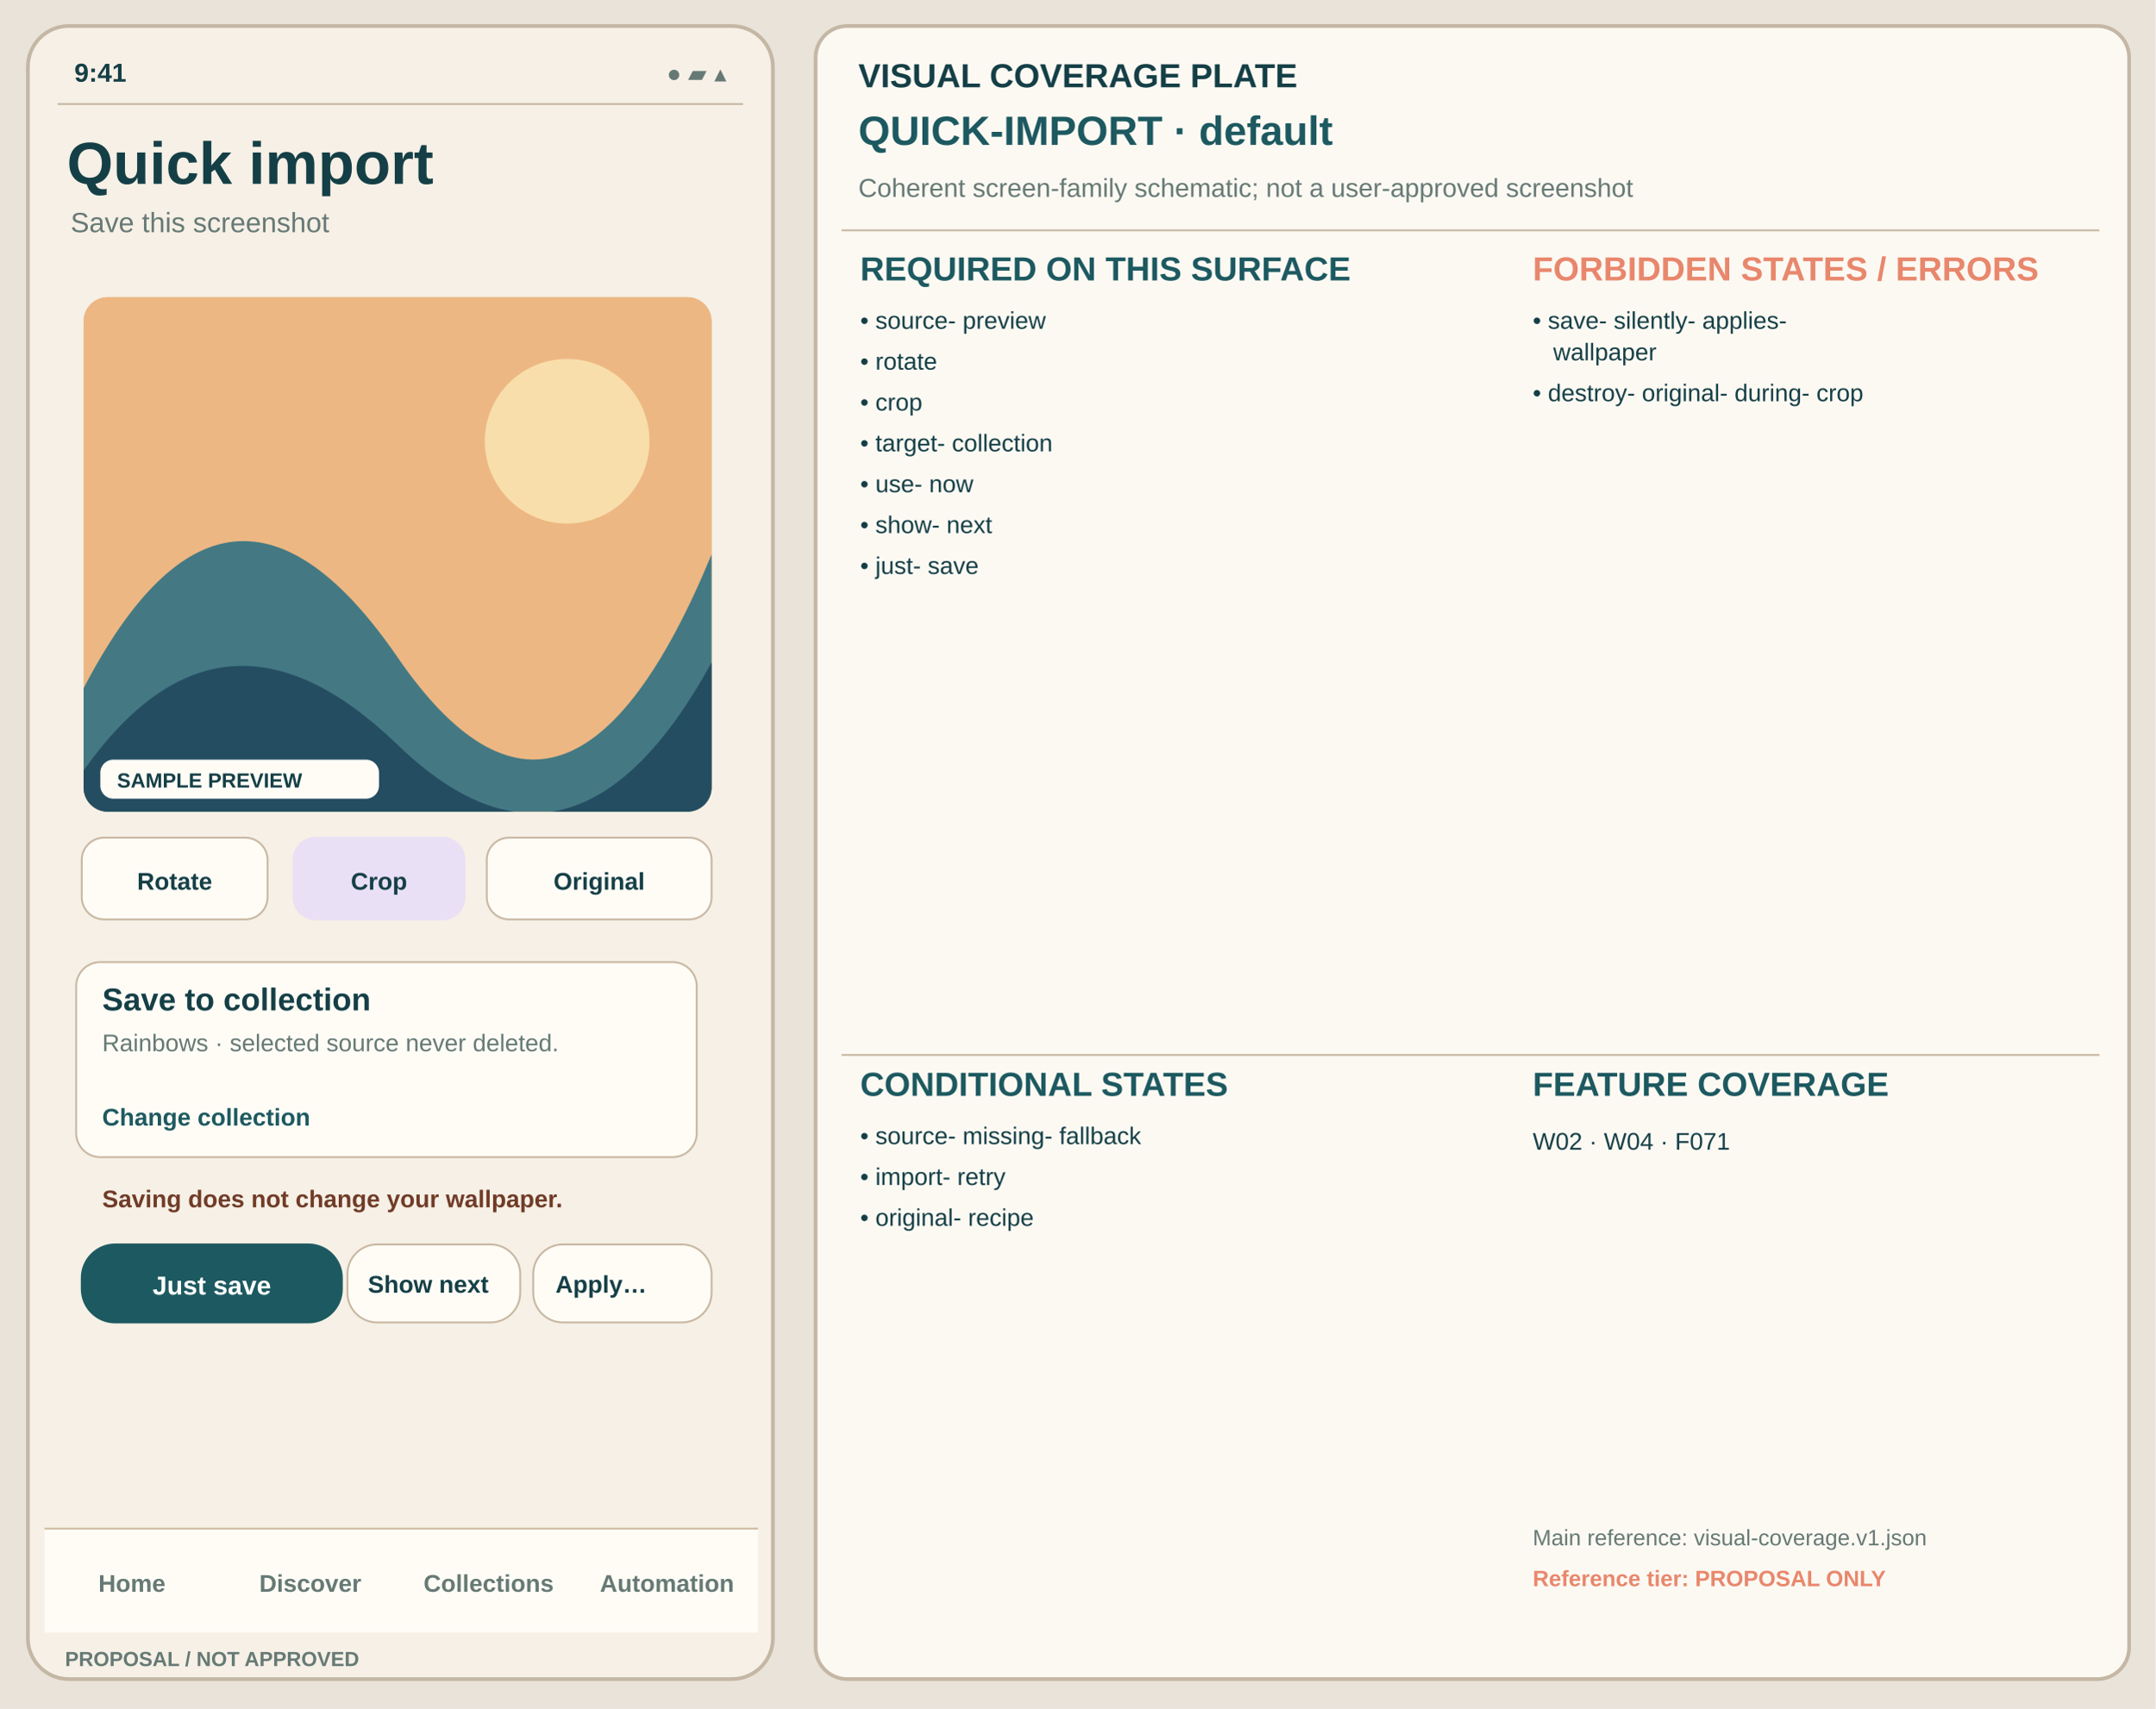
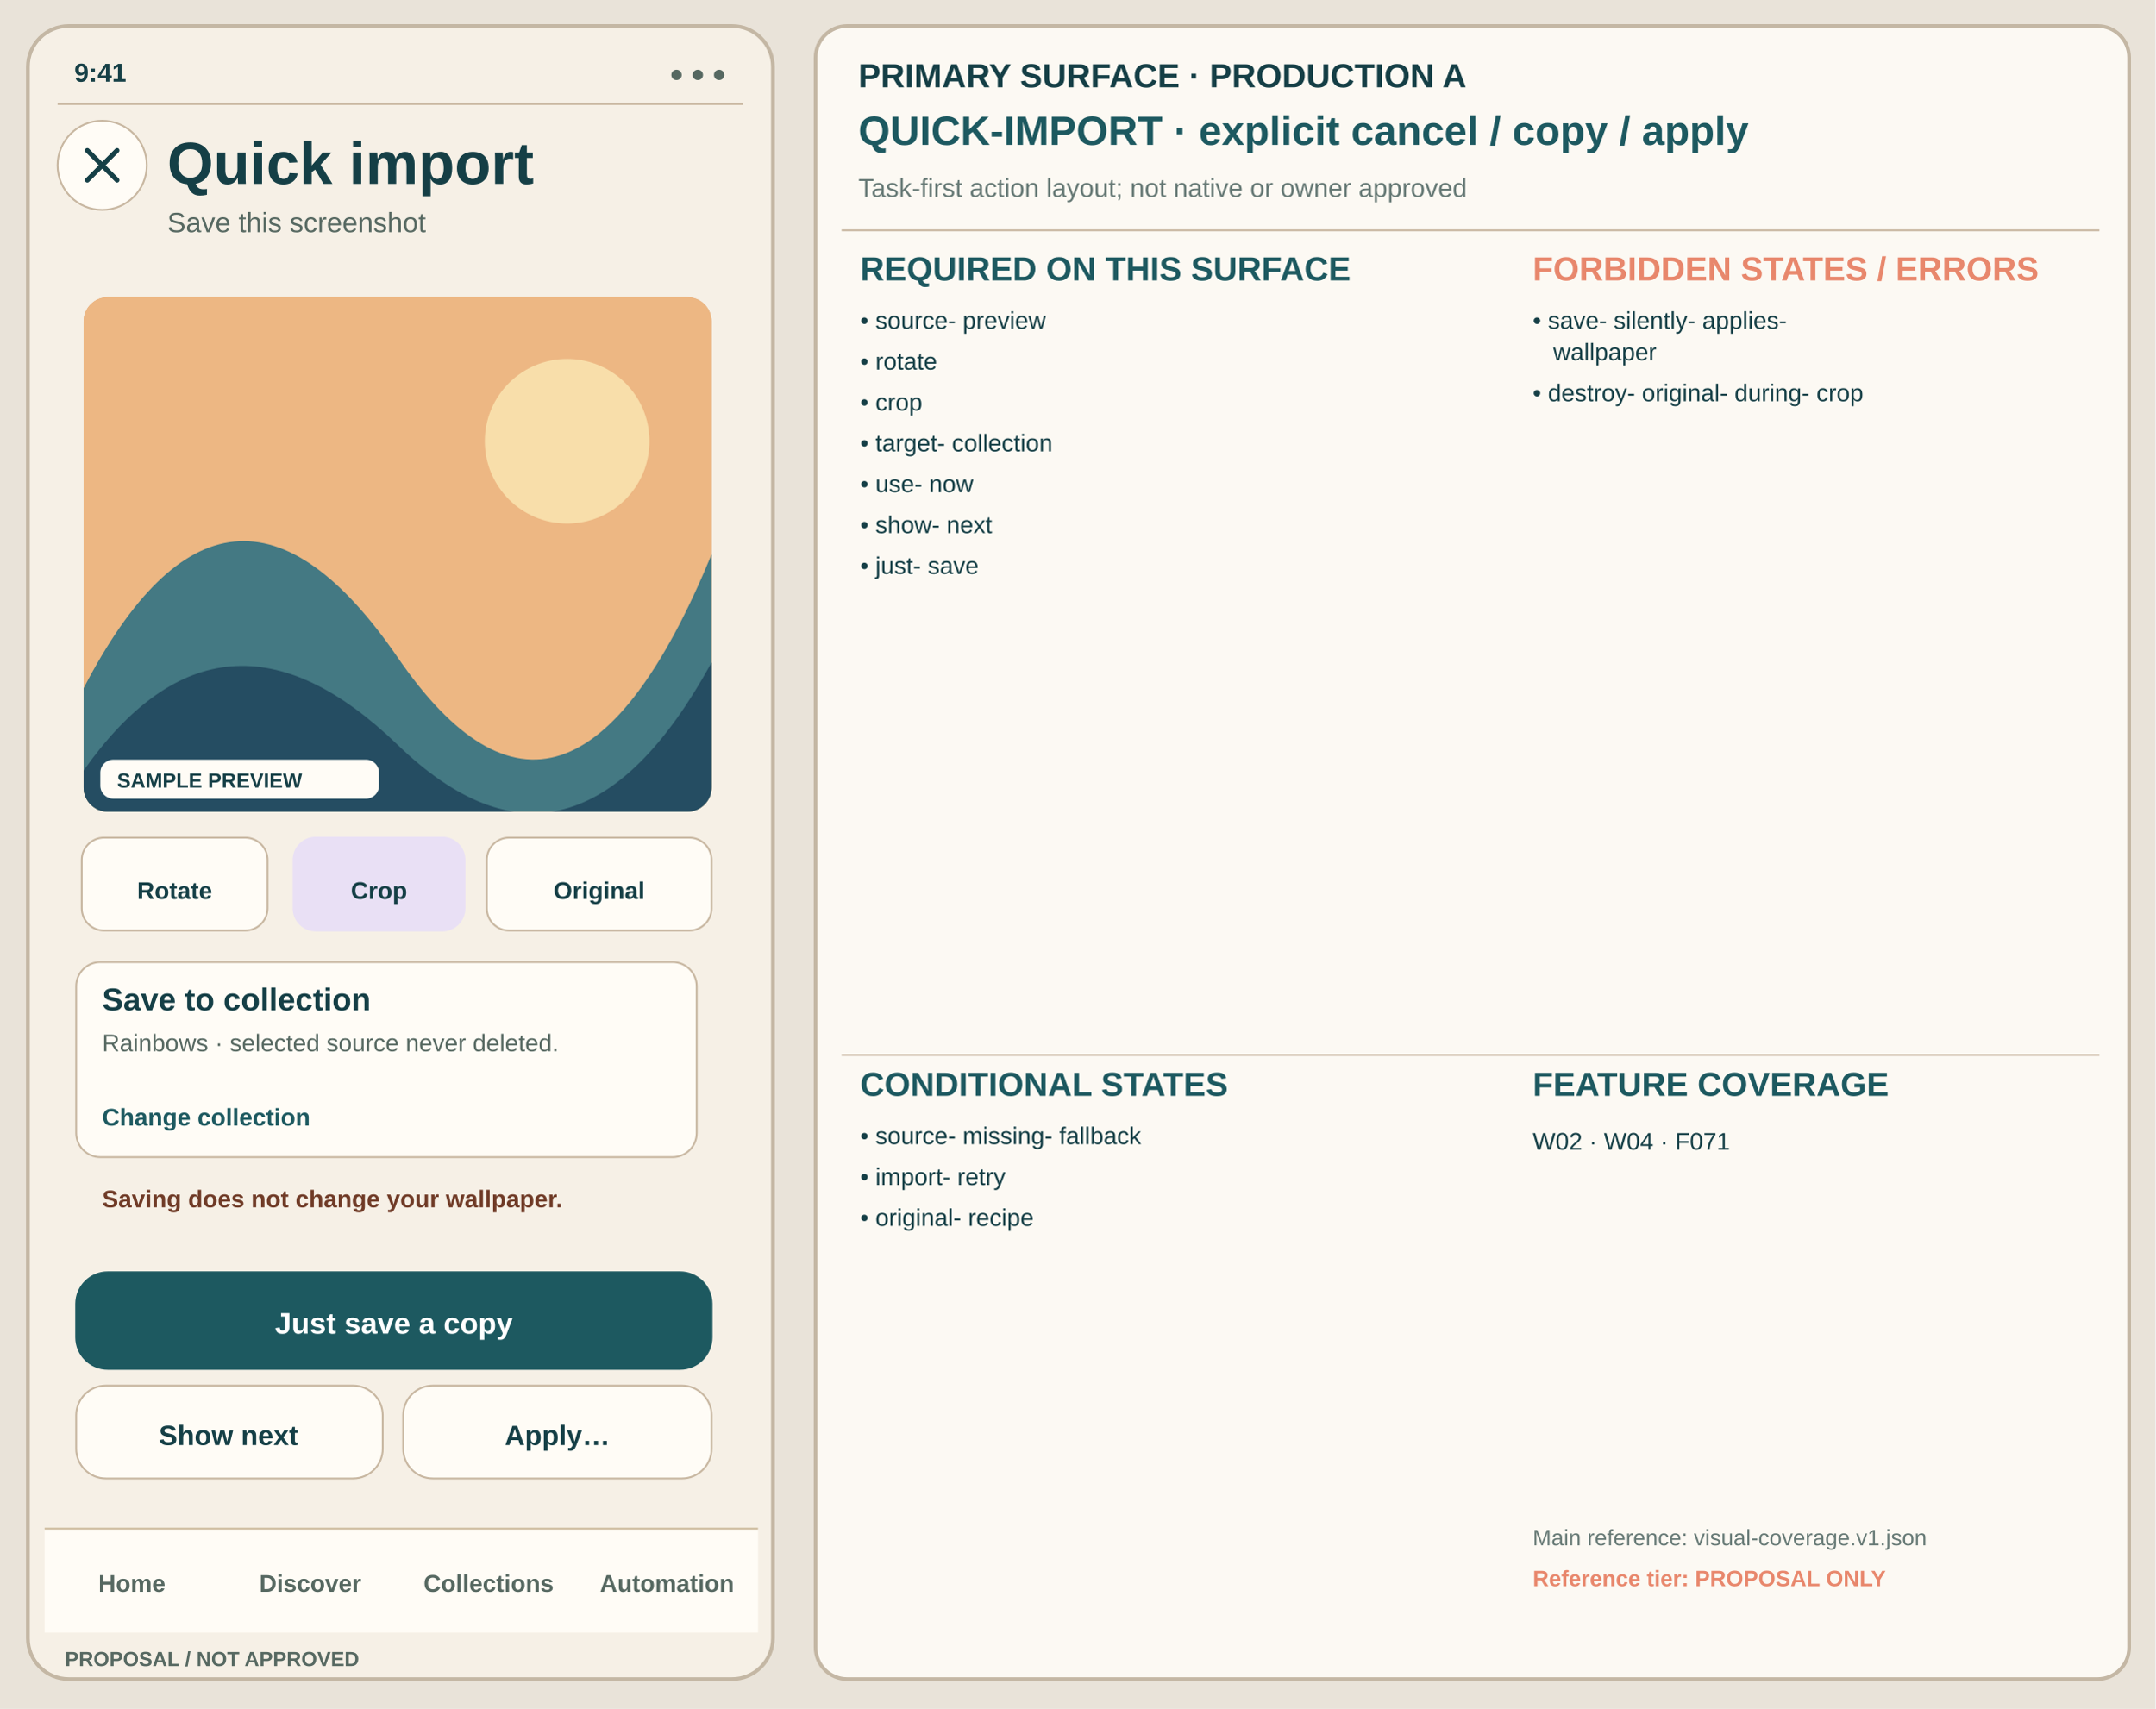
<svg xmlns="http://www.w3.org/2000/svg" width="1160" height="920" viewBox="0 0 1160 920" role="img" aria-label="Proposed Glimpse quick-import annotated layout, default state, not yet approved">
  <rect width="1160" height="920" fill="#E9E3D9" />
  <rect x="15" y="14" width="401" height="890" rx="22" fill="#F6F0E6" stroke="#C4B7A4" stroke-width="2" />
  <text x="40" y="44" fill="#153F46" font-family="Arial,Helvetica,sans-serif" font-size="14" font-weight="650" text-anchor="start">9:41</text>
-   <text x="391" y="44" fill="#667975" font-family="Arial,Helvetica,sans-serif" font-size="13" font-weight="400" text-anchor="end">● ▰ ▴</text>
+   <text x="391" y="44" fill="#566861" font-family="Arial,Helvetica,sans-serif" font-size="13" font-weight="400" text-anchor="end">●  ●  ●</text>
  <path d="M31 56 L400 56" stroke="#C8B7A1" stroke-width="1" fill="none" />
-   <text x="36" y="99" fill="#153F46" font-family="Arial,Helvetica,sans-serif" font-size="32" font-weight="700" text-anchor="start">Quick import</text>
-   <text x="38" y="125" fill="#667975" font-family="Arial,Helvetica,sans-serif" font-size="15" font-weight="400" text-anchor="start">Save this screenshot</text>
+   <rect x="31" y="65" width="48" height="48" rx="24" fill="#FFFCF6" stroke="#C8B7A1" stroke-width="1" />
+   <path d="M47 81 L63 97 M63 81 L47 97" stroke="#153F46" stroke-width="2.6" stroke-linecap="round" fill="none" />
+   <text x="90" y="99" fill="#153F46" font-family="Arial,Helvetica,sans-serif" font-size="32" font-weight="700" text-anchor="start">Quick import</text>
+   <text x="90" y="125" fill="#566861" font-family="Arial,Helvetica,sans-serif" font-size="15" font-weight="400" text-anchor="start">Save this screenshot</text>
  <rect x="45" y="160" width="338" height="277" rx="13" fill="#DFB087" stroke="none" stroke-width="1" />
  <clipPath id="photo-45-160">
    <rect x="45" y="160" width="338" height="277" rx="13" />
  </clipPath>
  <g clip-path="url(#photo-45-160)">
    <rect x="45" y="160" width="338" height="277" fill="#EDB783" />
    <circle cx="305.26" cy="237.56" r="44.32" fill="#F8DEAA" />
    <path d="M45 370.52 Q122.74 220.94 214 353.9 T383 298.5 L383 437 H45Z" fill="#447983" />
    <path d="M45 414.84 Q119.36 309.58 214 400.99 T383 356.67 L383 437 H45Z" fill="#254D62" />
  </g>
  <rect x="54" y="409" width="150" height="21" rx="7" fill="#FFFCF6" stroke="none" stroke-width="1" />
  <text x="63" y="424" fill="#153F46" font-family="Arial,Helvetica,sans-serif" font-size="11" font-weight="600" text-anchor="start">SAMPLE PREVIEW</text>
-   <rect x="44" y="451" width="100" height="44" rx="12" fill="#FFFCF6" stroke="#C8B7A1" stroke-width="1" />
-   <text x="94" y="479" fill="#153F46" font-family="Arial,Helvetica,sans-serif" font-size="13" font-weight="600" text-anchor="middle">Rotate</text>
-   <rect x="158" y="451" width="92" height="44" rx="12" fill="#E9E0F5" stroke="#E9E0F5" stroke-width="1" />
-   <text x="204" y="479" fill="#153F46" font-family="Arial,Helvetica,sans-serif" font-size="13" font-weight="600" text-anchor="middle">Crop</text>
-   <rect x="262" y="451" width="121" height="44" rx="12" fill="#FFFCF6" stroke="#C8B7A1" stroke-width="1" />
-   <text x="322.5" y="479" fill="#153F46" font-family="Arial,Helvetica,sans-serif" font-size="13" font-weight="600" text-anchor="middle">Original</text>
+   <rect x="44" y="451" width="100" height="50" rx="12" fill="#FFFCF6" stroke="#C8B7A1" stroke-width="1" />
+   <text x="94" y="484" fill="#153F46" font-family="Arial,Helvetica,sans-serif" font-size="13" font-weight="600" text-anchor="middle">Rotate</text>
+   <rect x="158" y="451" width="92" height="50" rx="12" fill="#E9E0F5" stroke="#E9E0F5" stroke-width="1" />
+   <text x="204" y="484" fill="#153F46" font-family="Arial,Helvetica,sans-serif" font-size="13" font-weight="600" text-anchor="middle">Crop</text>
+   <rect x="262" y="451" width="121" height="50" rx="12" fill="#FFFCF6" stroke="#C8B7A1" stroke-width="1" />
+   <text x="322.5" y="484" fill="#153F46" font-family="Arial,Helvetica,sans-serif" font-size="13" font-weight="600" text-anchor="middle">Original</text>
  <rect x="41" y="518" width="334" height="105" rx="13" fill="#FFFCF6" stroke="#C8B7A1" stroke-width="1" />
  <text x="55" y="544" fill="#153F46" font-family="Arial,Helvetica,sans-serif" font-size="17" font-weight="650" text-anchor="start">Save to collection</text>
-   <text x="55" y="566" fill="#667975" font-family="Arial,Helvetica,sans-serif" font-size="13" font-weight="400" text-anchor="start">Rainbows · selected source never deleted.</text>
+   <text x="55" y="566" fill="#566861" font-family="Arial,Helvetica,sans-serif" font-size="13" font-weight="400" text-anchor="start">Rainbows · selected source never deleted.</text>
  <text x="55" y="606" fill="#1D5960" font-family="Arial,Helvetica,sans-serif" font-size="13" font-weight="650" text-anchor="start">Change collection</text>
  <text x="55" y="650" fill="#703B27" font-family="Arial,Helvetica,sans-serif" font-size="13" font-weight="600">Saving does not change your wallpaper.</text>
-   <rect x="44" y="670" width="140" height="42" rx="18" fill="#1D5960" stroke="#1D5960" stroke-width="1" />
-   <text x="114" y="697" fill="#FFFFFF" font-family="Arial,Helvetica,sans-serif" font-size="14" font-weight="650" text-anchor="middle">Just save</text>
-   <rect x="187" y="670" width="93" height="42" rx="16" fill="#FFFCF6" stroke="#C8B7A1" />
-   <rect x="287" y="670" width="96" height="42" rx="16" fill="#FFFCF6" stroke="#C8B7A1" />
-   <text x="198" y="696" fill="#153F46" font-family="Arial,Helvetica,sans-serif" font-size="13" font-weight="650">Show next</text>
-   <text x="299" y="696" fill="#153F46" font-family="Arial,Helvetica,sans-serif" font-size="13" font-weight="650">Apply…</text>
+   <rect x="41" y="685" width="342" height="52" rx="17" fill="#1D5960" stroke="#1D5960" stroke-width="1" />
+   <text x="212" y="718" fill="#FFFFFF" font-family="Arial,Helvetica,sans-serif" font-size="16" font-weight="700" text-anchor="middle">Just save a copy</text>
+   <rect x="41" y="746" width="165" height="50" rx="16" fill="#FFFCF6" stroke="#C8B7A1" stroke-width="1" />
+   <rect x="217" y="746" width="166" height="50" rx="16" fill="#FFFCF6" stroke="#C8B7A1" stroke-width="1" />
+   <text x="123" y="778" fill="#153F46" font-family="Arial,Helvetica,sans-serif" font-size="15" font-weight="700" text-anchor="middle">Show next</text>
+   <text x="300" y="778" fill="#153F46" font-family="Arial,Helvetica,sans-serif" font-size="15" font-weight="700" text-anchor="middle">Apply…</text>
  <rect x="24" y="823" width="384" height="56" rx="0" fill="#FFFCF6" stroke="none" stroke-width="1" />
  <path d="M24 823 L408 823" stroke="#CEBC9F" stroke-width="1" fill="none" />
-   <text x="71" y="857" fill="#667975" font-family="Arial,Helvetica,sans-serif" font-size="13" font-weight="600" text-anchor="middle">Home</text>
-   <text x="167" y="857" fill="#667975" font-family="Arial,Helvetica,sans-serif" font-size="13" font-weight="600" text-anchor="middle">Discover</text>
-   <text x="263" y="857" fill="#667975" font-family="Arial,Helvetica,sans-serif" font-size="13" font-weight="600" text-anchor="middle">Collections</text>
-   <text x="359" y="857" fill="#667975" font-family="Arial,Helvetica,sans-serif" font-size="13" font-weight="600" text-anchor="middle">Automation</text>
-   <text x="35" y="897" fill="#667975" font-family="Arial,Helvetica,sans-serif" font-size="11" font-weight="650" text-anchor="start">PROPOSAL / NOT APPROVED</text>
+   <text x="71" y="857" fill="#566861" font-family="Arial,Helvetica,sans-serif" font-size="13" font-weight="600" text-anchor="middle">Home</text>
+   <text x="167" y="857" fill="#566861" font-family="Arial,Helvetica,sans-serif" font-size="13" font-weight="600" text-anchor="middle">Discover</text>
+   <text x="263" y="857" fill="#566861" font-family="Arial,Helvetica,sans-serif" font-size="13" font-weight="600" text-anchor="middle">Collections</text>
+   <text x="359" y="857" fill="#566861" font-family="Arial,Helvetica,sans-serif" font-size="13" font-weight="600" text-anchor="middle">Automation</text>
+   <text x="35" y="897" fill="#566861" font-family="Arial,Helvetica,sans-serif" font-size="11" font-weight="650" text-anchor="start">PROPOSAL / NOT APPROVED</text>
  <rect x="439" y="14" width="707" height="890" rx="17" fill="#FCF9F3" stroke="#C4B7A4" stroke-width="2" />
-   <text x="462" y="47" fill="#153F46" font-family="Arial,Helvetica,sans-serif" font-size="18" font-weight="700" text-anchor="start">VISUAL COVERAGE PLATE</text>
-   <text x="462" y="78" fill="#1D5960" font-family="Arial,Helvetica,sans-serif" font-size="22" font-weight="700" text-anchor="start">QUICK-IMPORT · default</text>
-   <text x="462" y="106" fill="#667975" font-family="Arial,Helvetica,sans-serif" font-size="14" font-weight="400" text-anchor="start">Coherent screen-family schematic; not a user-approved screenshot</text>
+   <text x="462" y="47" fill="#153F46" font-family="Arial,Helvetica,sans-serif" font-size="18" font-weight="700" text-anchor="start">PRIMARY SURFACE · PRODUCTION A</text>
+   <text x="462" y="78" fill="#1D5960" font-family="Arial,Helvetica,sans-serif" font-size="22" font-weight="700" text-anchor="start">QUICK-IMPORT · explicit cancel / copy / apply</text>
+   <text x="462" y="106" fill="#667975" font-family="Arial,Helvetica,sans-serif" font-size="14" font-weight="400" text-anchor="start">Task-first action layout; not native or owner approved</text>
  <path d="M453 124 L1130 124" stroke="#C8B7A1" stroke-width="1" fill="none" />
  <text x="463" y="151" fill="#1D5960" font-family="Arial,Helvetica,sans-serif" font-size="18" font-weight="700" text-anchor="start">REQUIRED ON THIS SURFACE</text>
  <text x="463" y="177" fill="#153F46" font-family="Arial,Helvetica,sans-serif" font-size="13" font-weight="400" text-anchor="start">• source- preview</text>
  <text x="463" y="199" fill="#153F46" font-family="Arial,Helvetica,sans-serif" font-size="13" font-weight="400" text-anchor="start">• rotate</text>
  <text x="463" y="221" fill="#153F46" font-family="Arial,Helvetica,sans-serif" font-size="13" font-weight="400" text-anchor="start">• crop</text>
  <text x="463" y="243" fill="#153F46" font-family="Arial,Helvetica,sans-serif" font-size="13" font-weight="400" text-anchor="start">• target- collection</text>
  <text x="463" y="265" fill="#153F46" font-family="Arial,Helvetica,sans-serif" font-size="13" font-weight="400" text-anchor="start">• use- now</text>
  <text x="463" y="287" fill="#153F46" font-family="Arial,Helvetica,sans-serif" font-size="13" font-weight="400" text-anchor="start">• show- next</text>
  <text x="463" y="309" fill="#153F46" font-family="Arial,Helvetica,sans-serif" font-size="13" font-weight="400" text-anchor="start">• just- save</text>
  <text x="825" y="151" fill="#E8876C" font-family="Arial,Helvetica,sans-serif" font-size="18" font-weight="700" text-anchor="start">FORBIDDEN STATES / ERRORS</text>
  <text x="825" y="177" fill="#153F46" font-family="Arial,Helvetica,sans-serif" font-size="13" font-weight="400" text-anchor="start">• save- silently- applies-</text>
  <text x="836" y="194" fill="#153F46" font-family="Arial,Helvetica,sans-serif" font-size="13" font-weight="400" text-anchor="start">wallpaper</text>
  <text x="825" y="216" fill="#153F46" font-family="Arial,Helvetica,sans-serif" font-size="13" font-weight="400" text-anchor="start">• destroy- original- during- crop</text>
  <path d="M453 568 L1130 568" stroke="#C8B7A1" stroke-width="1" fill="none" />
  <text x="463" y="590" fill="#1D5960" font-family="Arial,Helvetica,sans-serif" font-size="18" font-weight="700" text-anchor="start">CONDITIONAL STATES</text>
  <text x="463" y="616" fill="#153F46" font-family="Arial,Helvetica,sans-serif" font-size="13" font-weight="400" text-anchor="start">• source- missing- fallback</text>
  <text x="463" y="638" fill="#153F46" font-family="Arial,Helvetica,sans-serif" font-size="13" font-weight="400" text-anchor="start">• import- retry</text>
  <text x="463" y="660" fill="#153F46" font-family="Arial,Helvetica,sans-serif" font-size="13" font-weight="400" text-anchor="start">• original- recipe</text>
  <text x="825" y="590" fill="#1D5960" font-family="Arial,Helvetica,sans-serif" font-size="18" font-weight="700" text-anchor="start">FEATURE COVERAGE</text>
  <text x="825" y="619" fill="#153F46" font-family="Arial,Helvetica,sans-serif" font-size="13" font-weight="400" text-anchor="start">W02 · W04 · F071</text>
  <text x="825" y="832" fill="#667975" font-family="Arial,Helvetica,sans-serif" font-size="12" font-weight="400" text-anchor="start">Main reference: visual-coverage.v1.json</text>
  <text x="825" y="854" fill="#E8876C" font-family="Arial,Helvetica,sans-serif" font-size="12" font-weight="700" text-anchor="start">Reference tier: PROPOSAL ONLY</text>
</svg>
